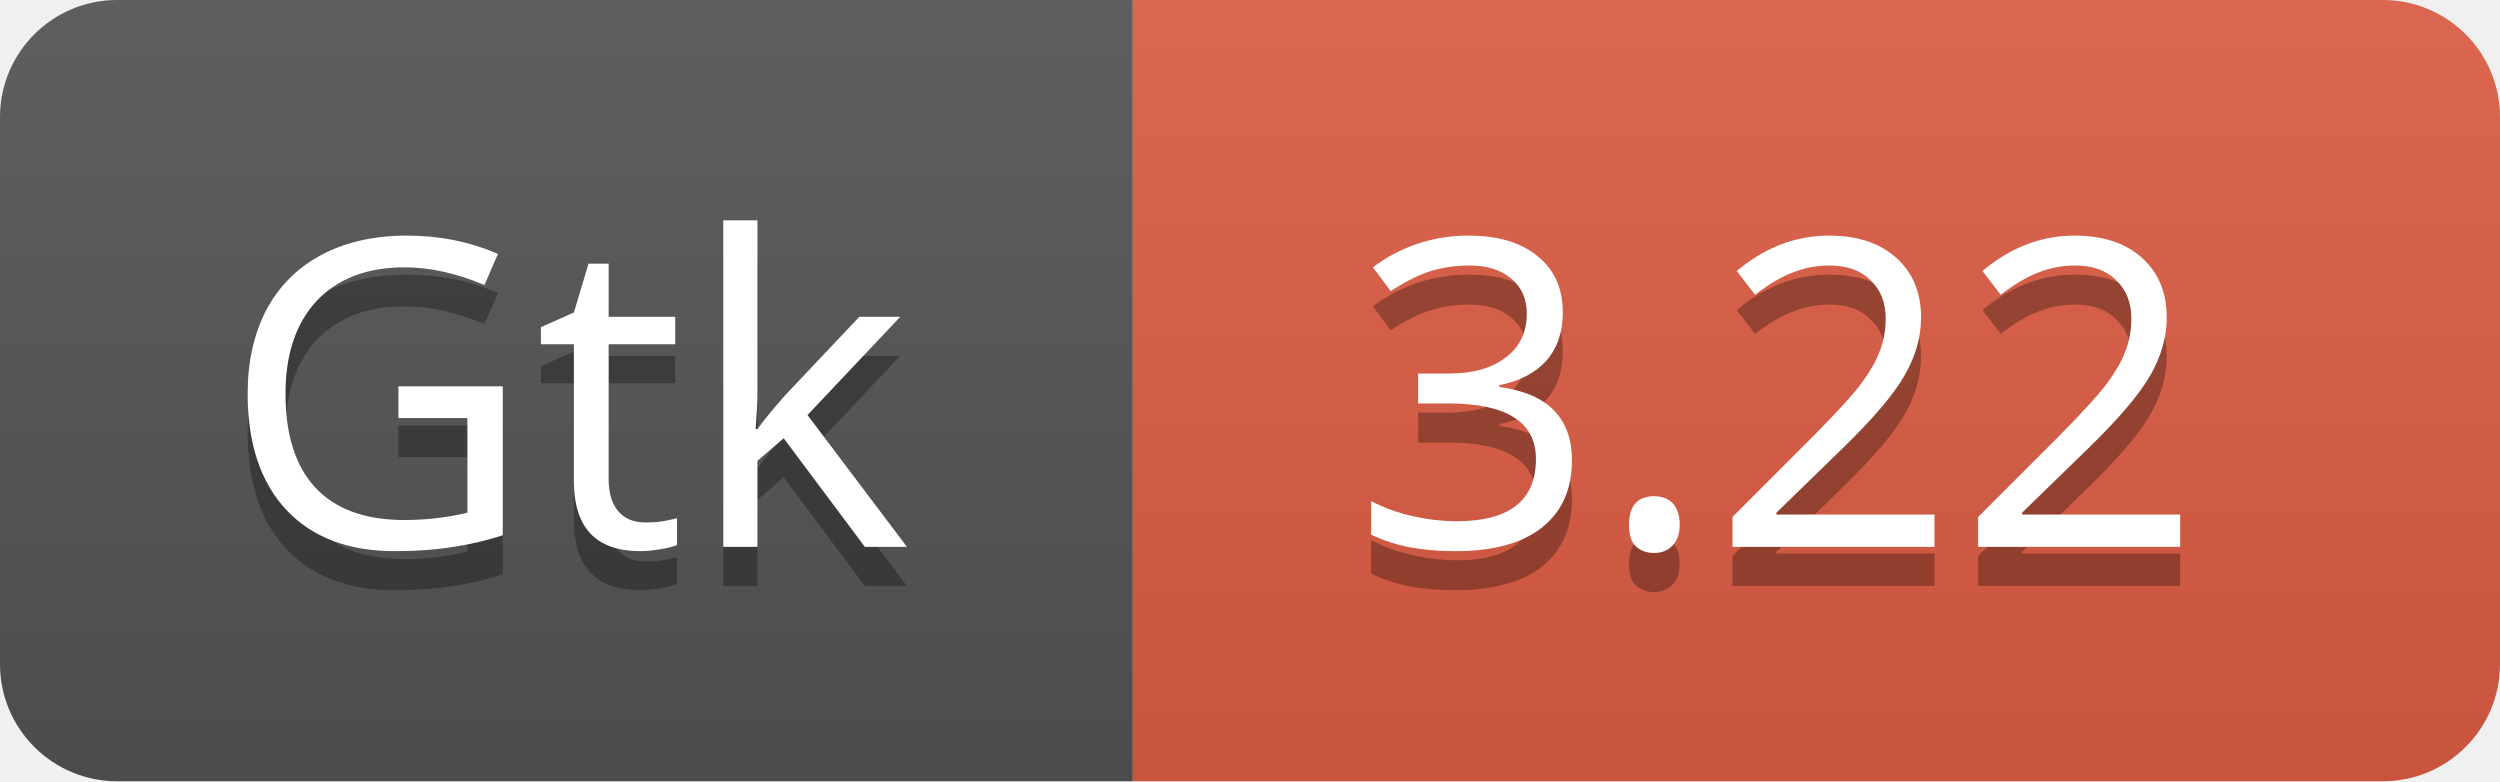
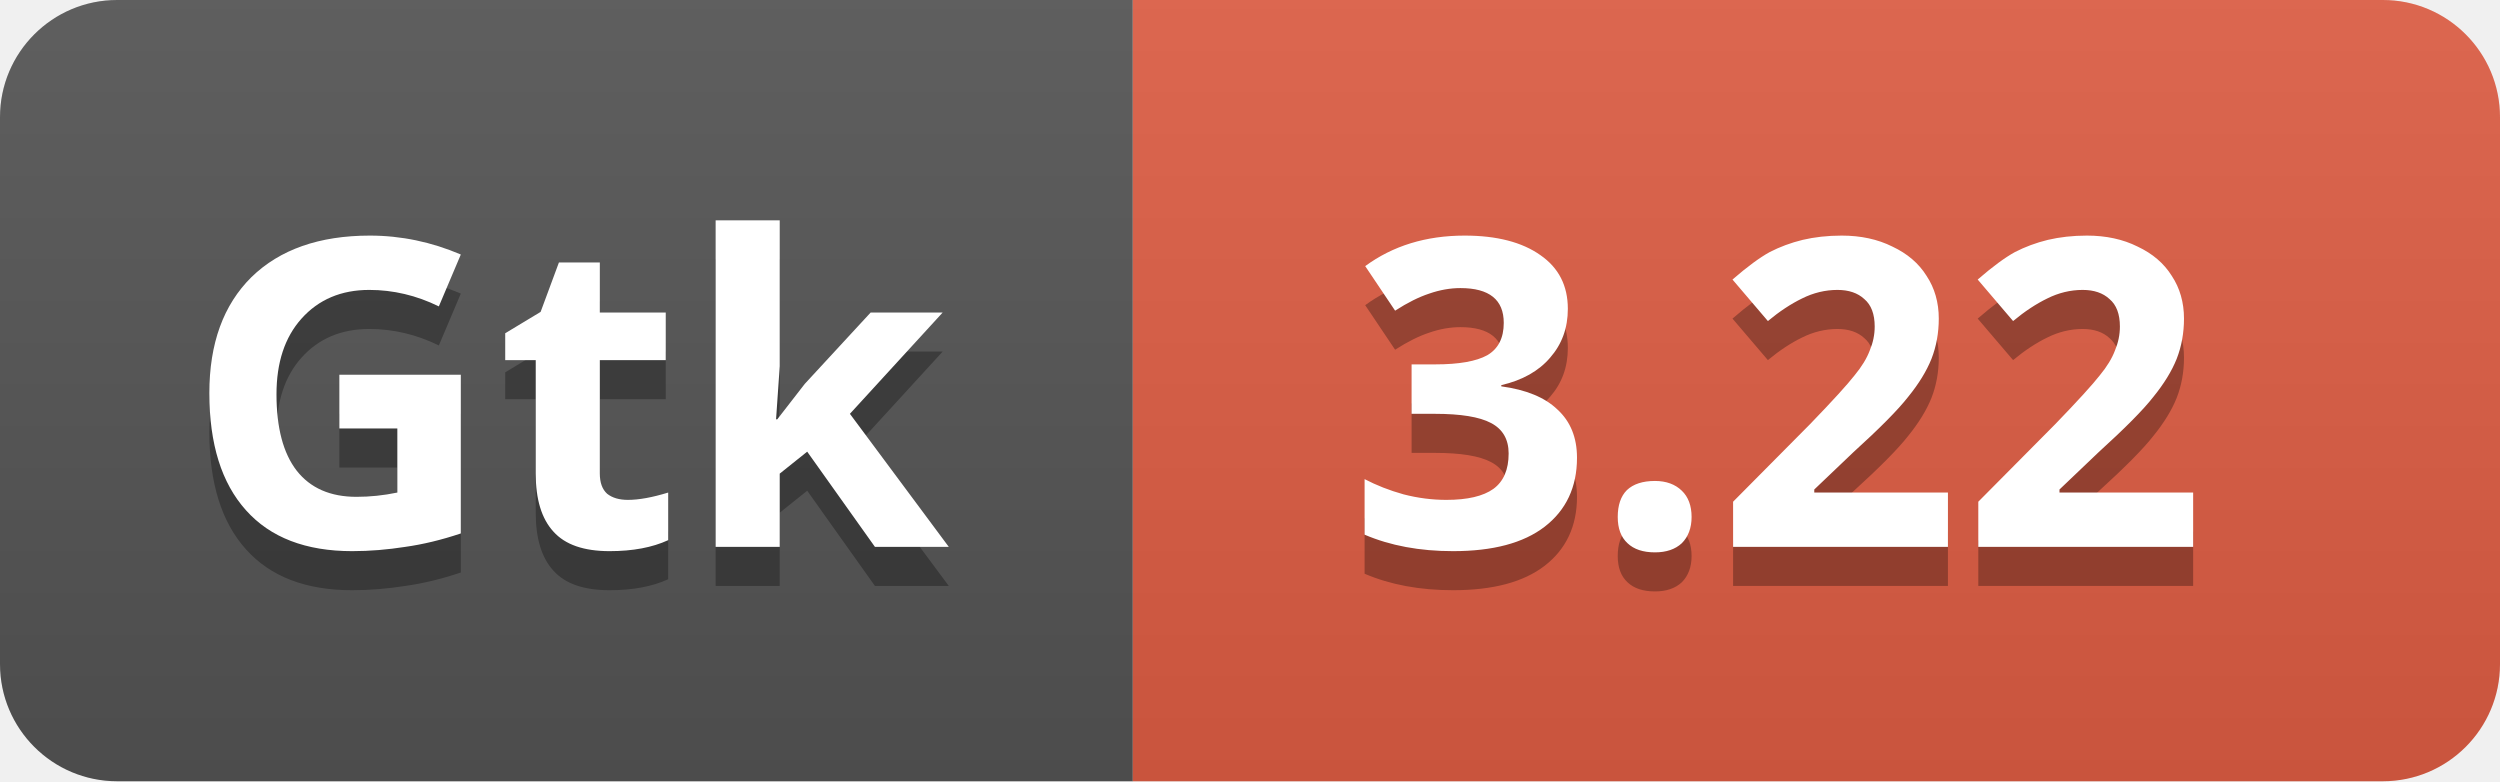
<svg xmlns="http://www.w3.org/2000/svg" width="64" height="20">
  <linearGradient id="b" x2="0" y2="100%">
    <stop offset="0" stop-color="#bbb" stop-opacity=".1" />
    <stop offset="1" stop-opacity=".1" />
  </linearGradient>
  <clipPath id="a">
    <rect width="64" height="20" rx="3" fill="#fff" />
  </clipPath>
  <g clip-path="url(#a)">
    <path fill="#555" d="M0 0h29v20H0z" />
    <path fill="#e05d44" d="M29 0h35v20H29z" />
    <path fill="url(#b)" d="M0 0h64v20H0z" />
  </g>
-   <g fill="#fff" text-anchor="middle" font-family="Open Sans,DejaVu Sans,Verdana,Geneva,sans-serif" font-size="11">
+   <g fill="#fff" text-anchor="middle" font-family="Open Sans,DejaVu Sans,Verdana,Geneva,sans-serif" font-weight="bold" font-size="11">
    <text x="14.5" y="15" fill="#010101" fill-opacity=".3">Gtk</text>
    <text x="14.5" y="14">Gtk</text>
    <text x="45.5" y="15" fill="#010101" fill-opacity=".3">3.22</text>
    <text x="45.5" y="14">3.22</text>
  </g>
</svg>
